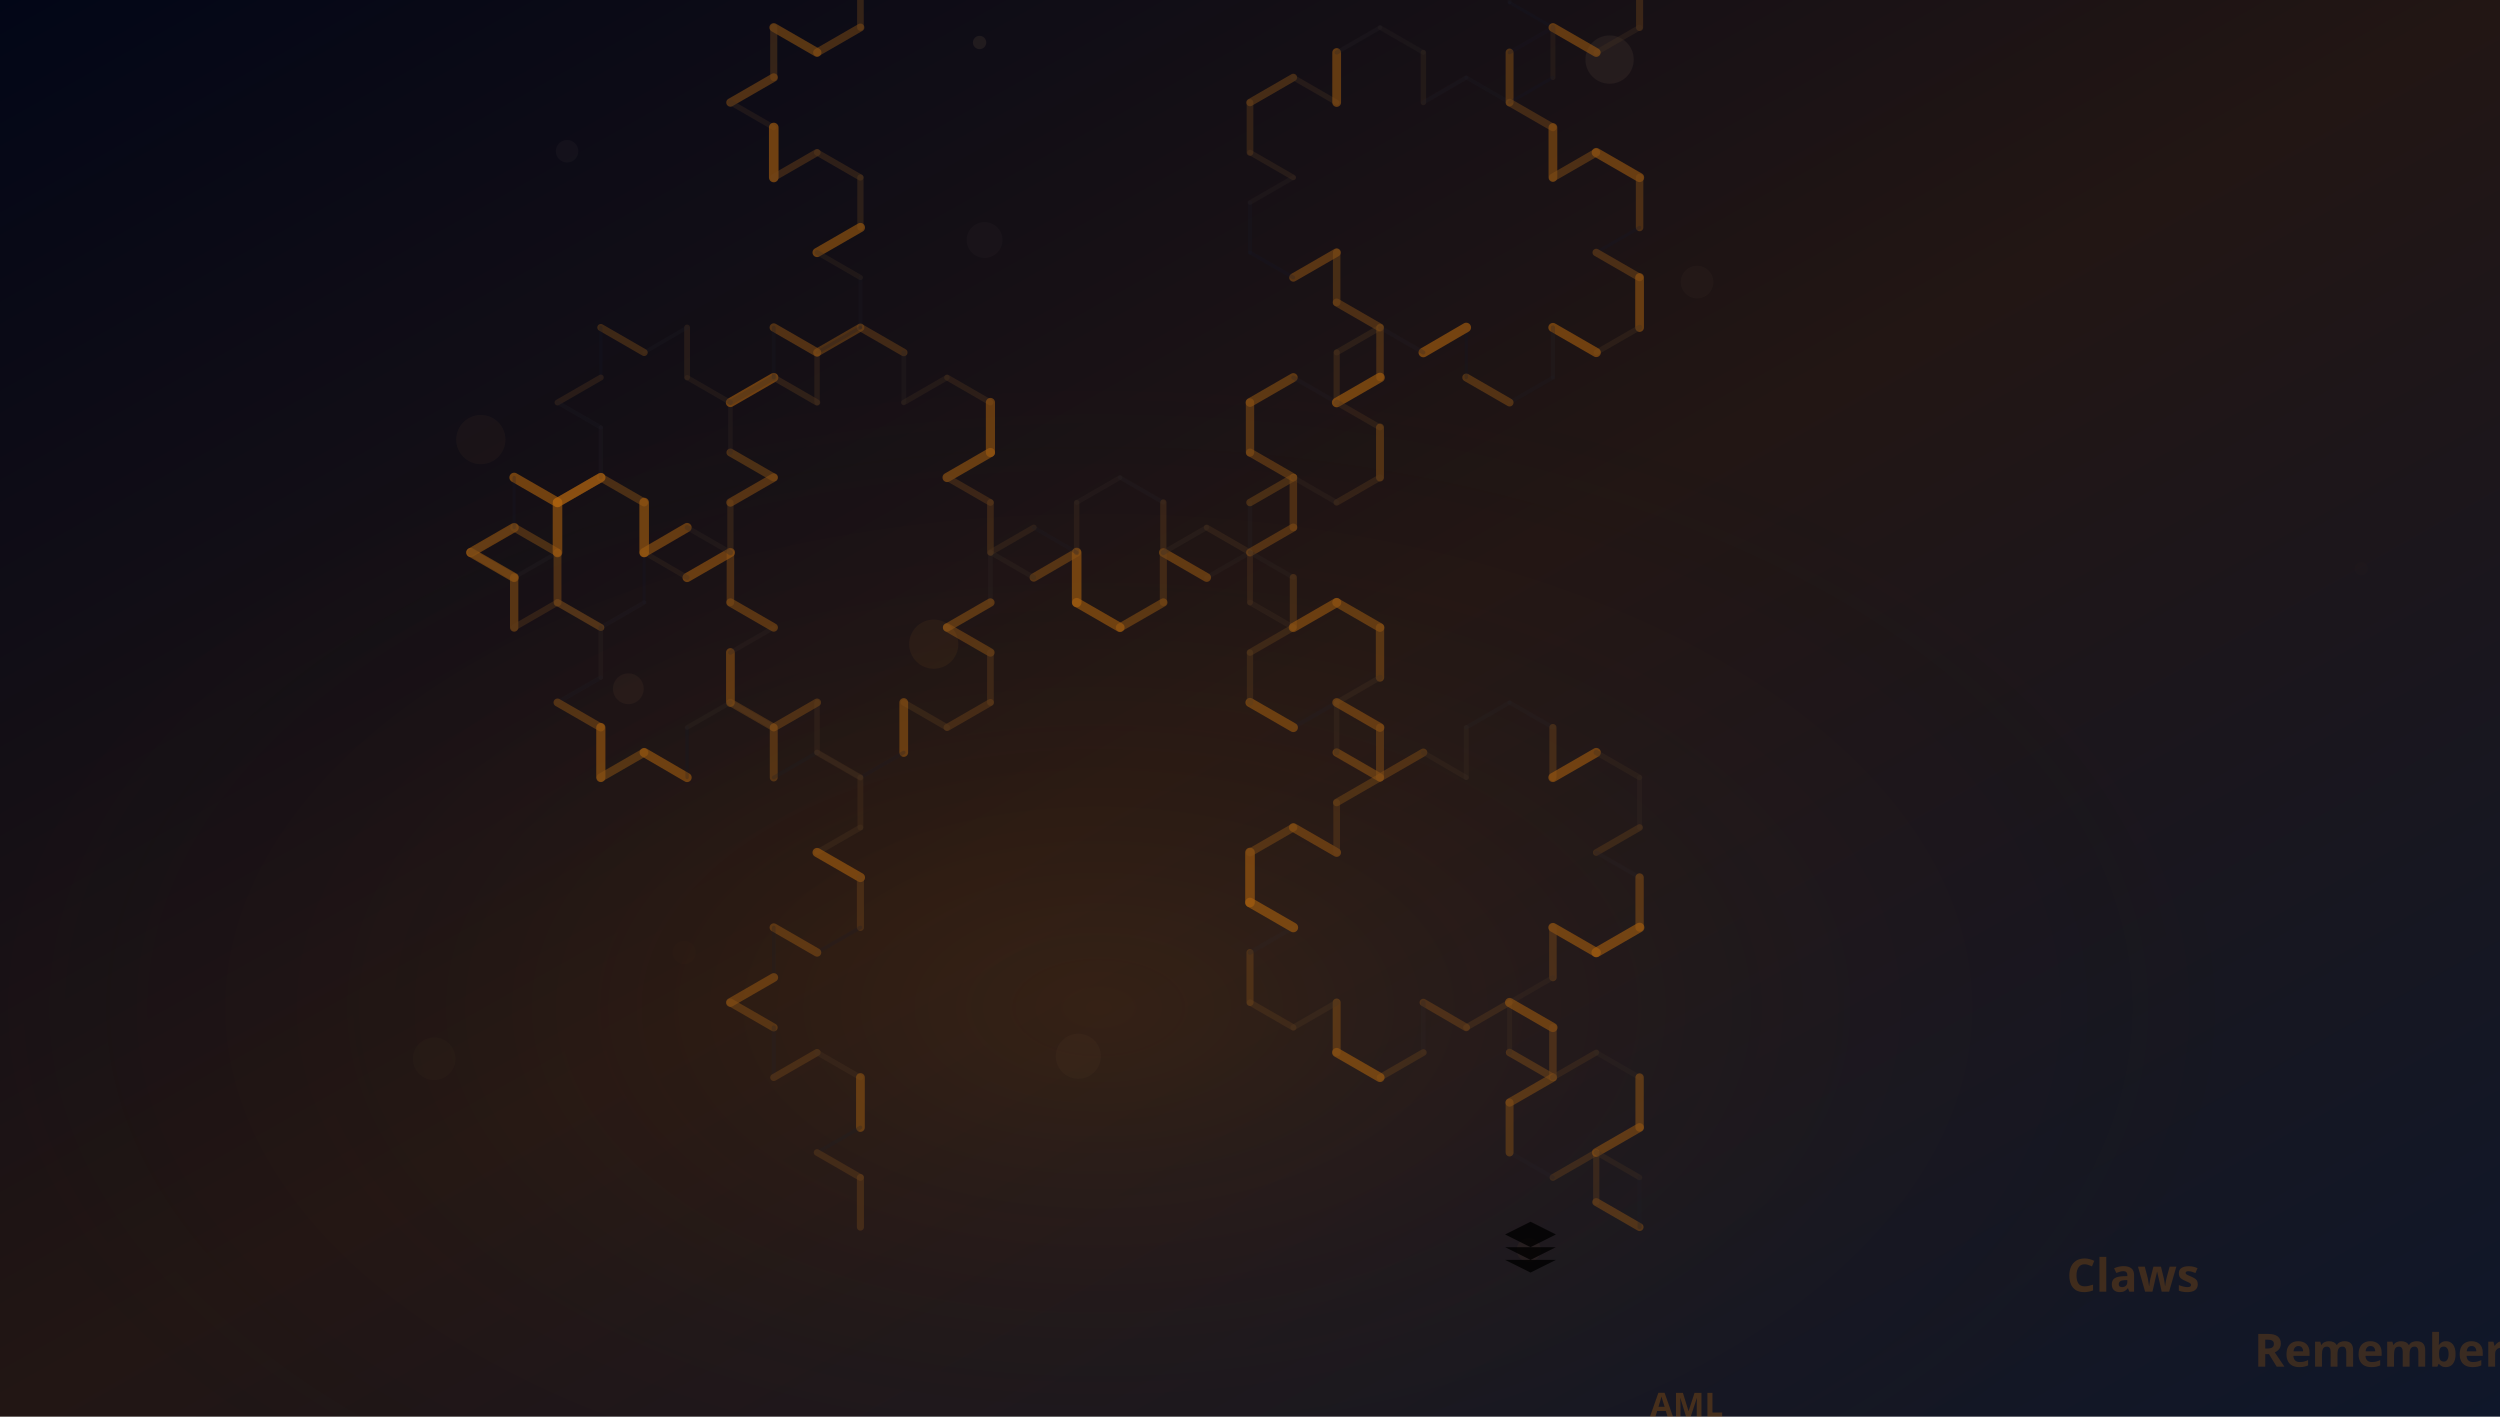
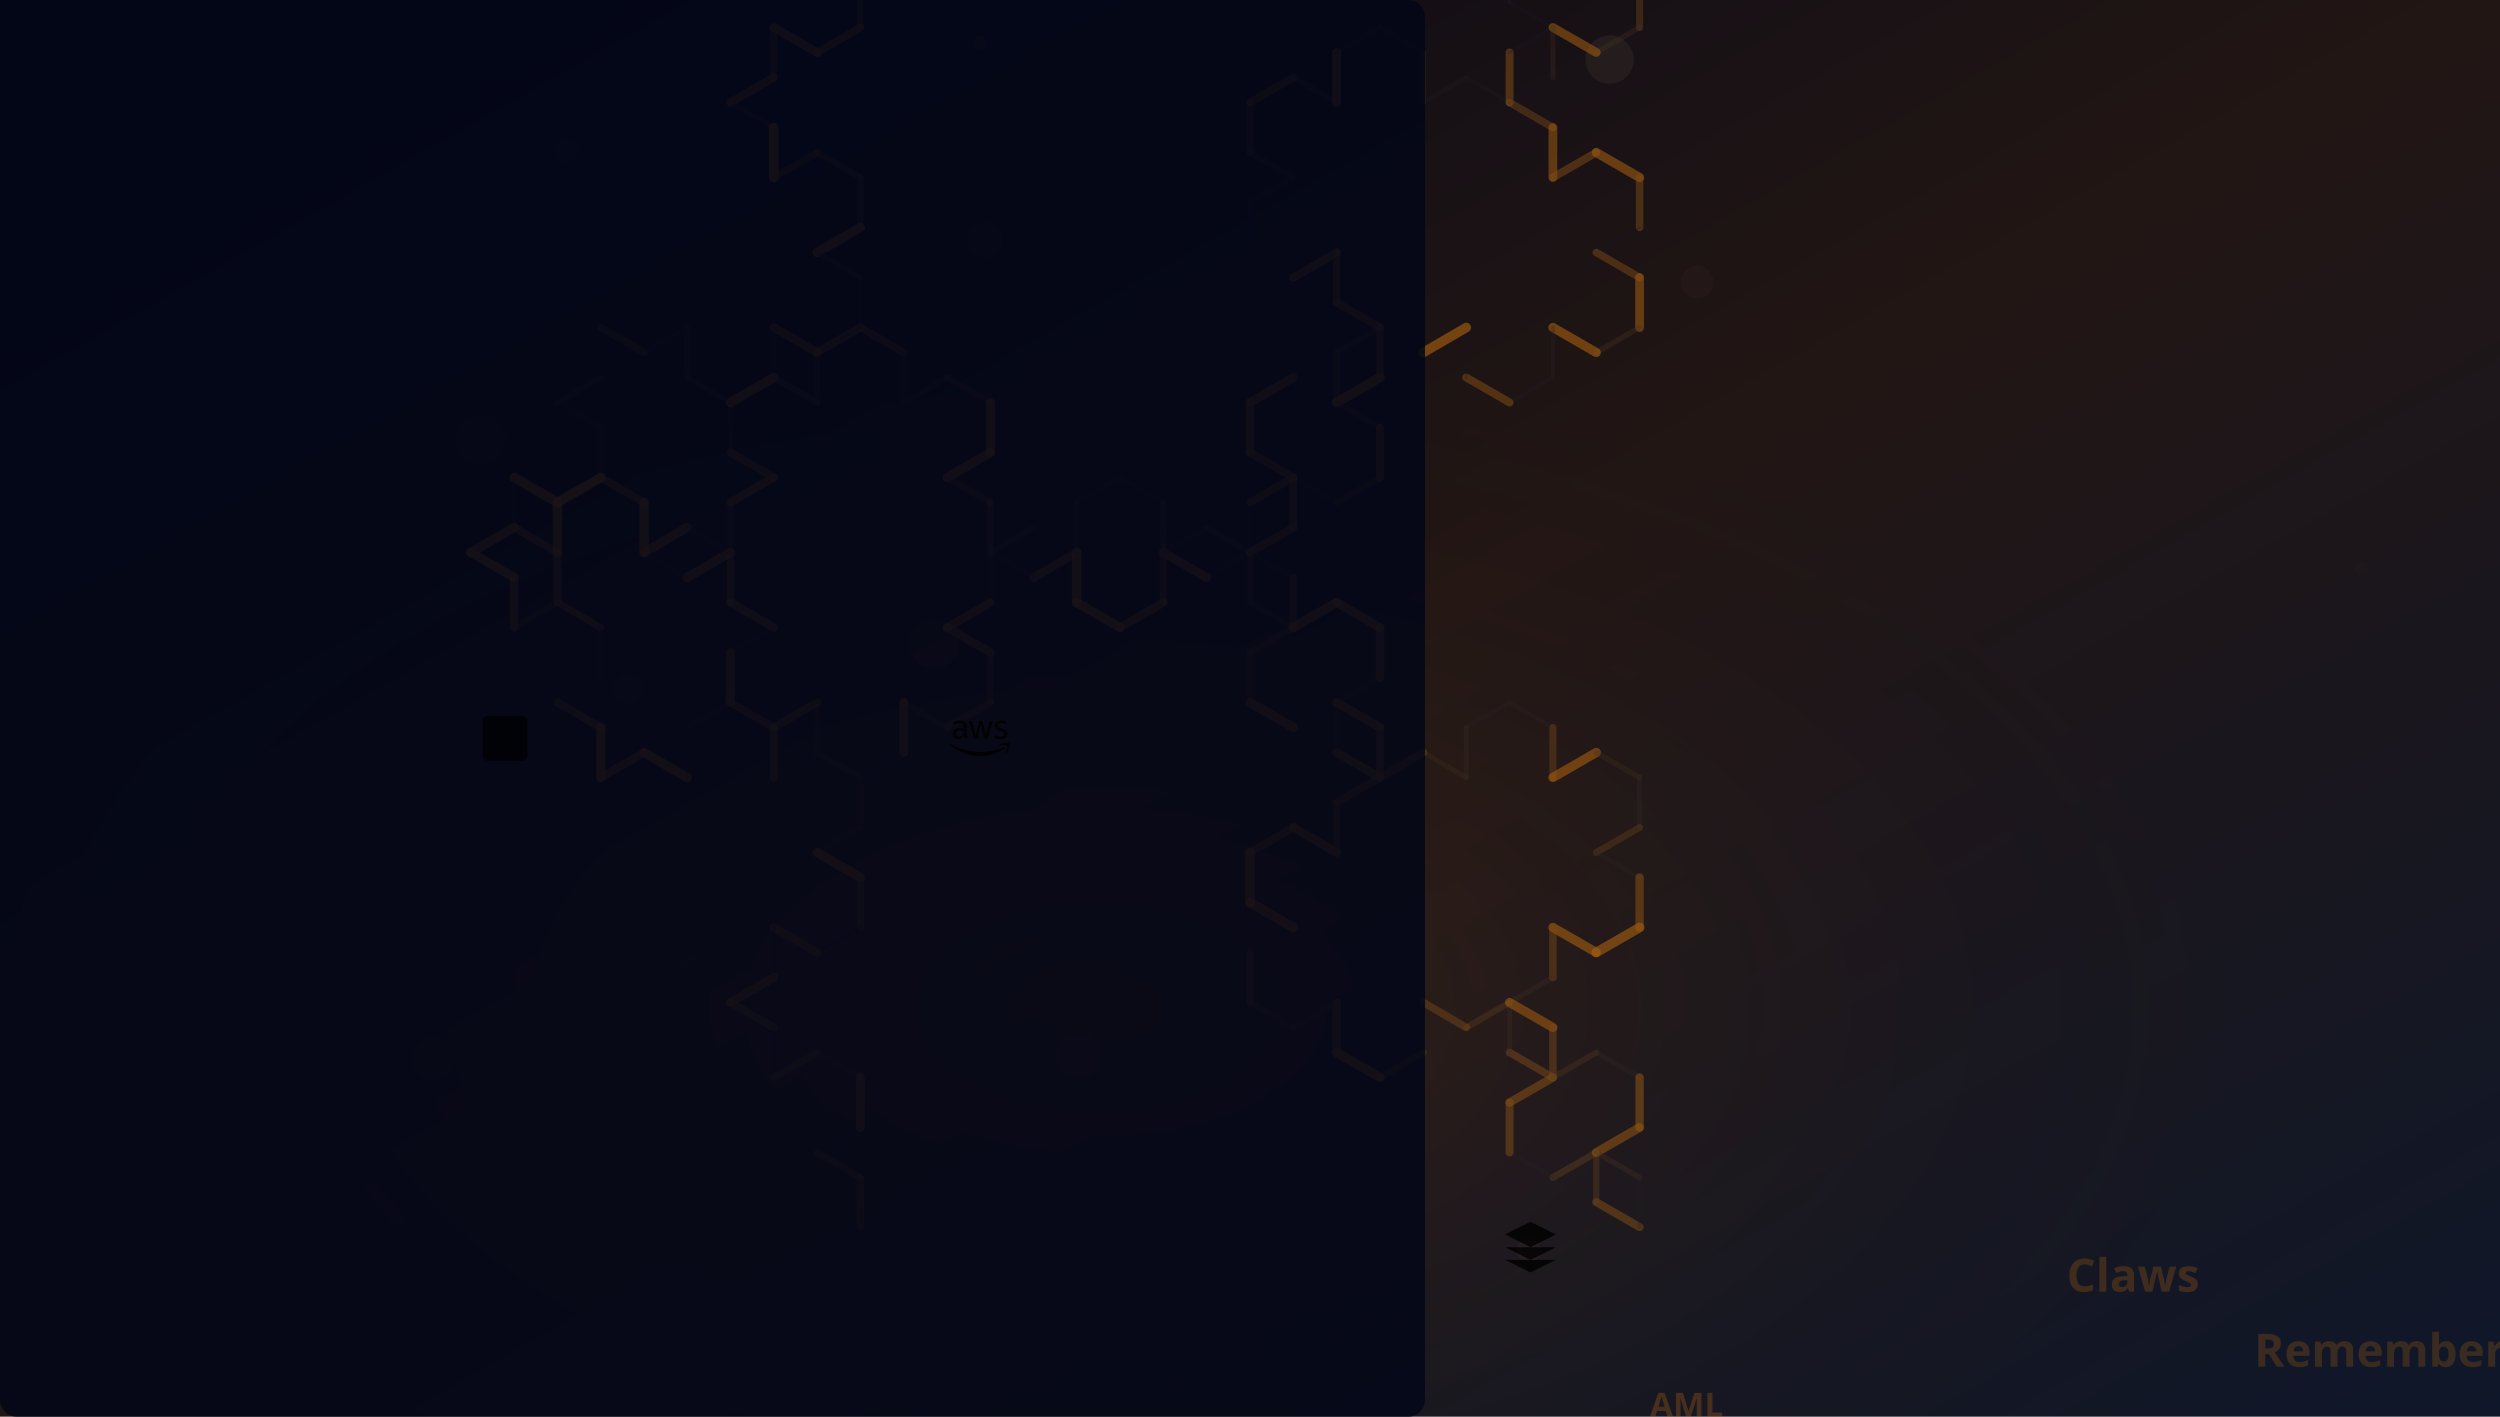
<svg xmlns="http://www.w3.org/2000/svg" width="600" height="340" viewBox="0 0 600 340">
  <defs>
    <linearGradient id="bg-58279795" x1="0" y1="0" x2="1" y2="1">
      <stop offset="0" stop-color="#020617" />
      <stop offset="0.5" stop-color="#221614" />
      <stop offset="1" stop-color="#0f172a" />
    </linearGradient>
    <radialGradient id="glow-58279795" cx="44%" cy="71%">
      <stop offset="0" stop-color="#d97706" stop-opacity="0.12" />
      <stop offset="1" stop-color="#020617" stop-opacity="0" />
    </radialGradient>
  </defs>
  <rect width="600" height="340" fill="url(#bg-58279795)" />
  <rect width="600" height="340" fill="url(#glow-58279795)" />
  <circle cx="115.4" cy="105.5" r="5.9" fill="#e3a256" opacity="0.04" />
  <circle cx="164.2" cy="228.6" r="2.8" fill="#db7f16" opacity="0.01" />
  <circle cx="236.3" cy="57.6" r="4.3" fill="#f2e4d3" opacity="0.02" />
  <circle cx="386.3" cy="14.3" r="5.8" fill="#ecc79d" opacity="0.06" />
  <circle cx="136.1" cy="36.3" r="2.7" fill="#f2e4d3" opacity="0.03" />
  <circle cx="235.1" cy="10.2" r="1.6" fill="#e8ba84" opacity="0.08" />
  <circle cx="366.9" cy="300.0" r="2.9" fill="#de8f34" opacity="0.04" />
  <circle cx="407.3" cy="67.7" r="3.9" fill="#e9bb86" opacity="0.03" />
  <line x1="393.5" y1="294.5" x2="383.1" y2="288.5" stroke="#885014" stroke-width="1.9" opacity="0.50" stroke-linecap="round" />
  <line x1="383.1" y1="288.5" x2="383.1" y2="276.6" stroke="#5f3d1b" stroke-width="1.5" opacity="0.40" stroke-linecap="round" />
  <line x1="383.1" y1="276.6" x2="372.7" y2="282.6" stroke="#68411a" stroke-width="1.6" opacity="0.42" stroke-linecap="round" />
  <line x1="372.7" y1="282.6" x2="362.3" y2="276.6" stroke="#242126" stroke-width="1.0" opacity="0.25" stroke-linecap="round" />
  <line x1="362.3" y1="276.6" x2="362.3" y2="264.6" stroke="#854f14" stroke-width="1.9" opacity="0.49" stroke-linecap="round" />
  <line x1="362.3" y1="264.6" x2="372.7" y2="258.6" stroke="#8c5213" stroke-width="2.0" opacity="0.51" stroke-linecap="round" />
  <line x1="372.7" y1="258.6" x2="362.3" y2="252.6" stroke="#7e4b16" stroke-width="1.8" opacity="0.48" stroke-linecap="round" />
  <line x1="362.3" y1="252.6" x2="362.3" y2="240.6" stroke="#3f2e21" stroke-width="1.2" opacity="0.32" stroke-linecap="round" />
  <line x1="362.3" y1="240.6" x2="351.9" y2="246.6" stroke="#5d3c1b" stroke-width="1.5" opacity="0.40" stroke-linecap="round" />
  <line x1="351.9" y1="246.6" x2="341.6" y2="240.6" stroke="#794917" stroke-width="1.8" opacity="0.46" stroke-linecap="round" />
  <line x1="341.6" y1="240.6" x2="341.6" y2="252.6" stroke="#2d2524" stroke-width="1.1" opacity="0.28" stroke-linecap="round" />
  <line x1="341.6" y1="252.6" x2="331.2" y2="258.6" stroke="#65401a" stroke-width="1.6" opacity="0.41" stroke-linecap="round" />
  <line x1="331.2" y1="258.6" x2="320.8" y2="252.6" stroke="#a8600e" stroke-width="2.2" opacity="0.58" stroke-linecap="round" />
  <line x1="320.8" y1="252.6" x2="320.8" y2="240.6" stroke="#875014" stroke-width="1.9" opacity="0.50" stroke-linecap="round" />
  <line x1="320.8" y1="240.6" x2="310.4" y2="246.6" stroke="#4b331f" stroke-width="1.4" opacity="0.35" stroke-linecap="round" />
  <line x1="310.4" y1="246.6" x2="300.0" y2="240.6" stroke="#5a3a1c" stroke-width="1.5" opacity="0.39" stroke-linecap="round" />
  <line x1="300.0" y1="240.6" x2="300.0" y2="228.6" stroke="#734618" stroke-width="1.7" opacity="0.45" stroke-linecap="round" />
  <line x1="300.0" y1="228.6" x2="310.4" y2="222.6" stroke="#2c2424" stroke-width="1.1" opacity="0.27" stroke-linecap="round" />
  <line x1="310.4" y1="222.6" x2="300.0" y2="216.6" stroke="#ac620d" stroke-width="2.3" opacity="0.59" stroke-linecap="round" />
  <line x1="300.0" y1="216.6" x2="300.0" y2="204.6" stroke="#ac610d" stroke-width="2.3" opacity="0.59" stroke-linecap="round" />
  <line x1="300.0" y1="204.6" x2="310.4" y2="198.6" stroke="#824d15" stroke-width="1.9" opacity="0.49" stroke-linecap="round" />
  <line x1="310.4" y1="198.6" x2="320.8" y2="204.6" stroke="#975711" stroke-width="2.1" opacity="0.54" stroke-linecap="round" />
  <line x1="320.8" y1="204.6" x2="320.8" y2="192.6" stroke="#68411a" stroke-width="1.6" opacity="0.42" stroke-linecap="round" />
  <line x1="320.8" y1="192.6" x2="331.2" y2="186.6" stroke="#7a4a16" stroke-width="1.8" opacity="0.47" stroke-linecap="round" />
  <line x1="331.2" y1="186.6" x2="320.8" y2="180.6" stroke="#945612" stroke-width="2.0" opacity="0.53" stroke-linecap="round" />
  <line x1="320.8" y1="180.6" x2="320.8" y2="168.6" stroke="#433020" stroke-width="1.3" opacity="0.33" stroke-linecap="round" />
  <line x1="320.8" y1="168.6" x2="310.4" y2="174.6" stroke="#222026" stroke-width="1.0" opacity="0.25" stroke-linecap="round" />
  <line x1="310.4" y1="174.6" x2="300.0" y2="168.6" stroke="#a15c0f" stroke-width="2.2" opacity="0.56" stroke-linecap="round" />
  <line x1="300.0" y1="168.6" x2="300.0" y2="156.6" stroke="#593a1c" stroke-width="1.5" opacity="0.39" stroke-linecap="round" />
  <line x1="300.0" y1="156.6" x2="310.4" y2="150.6" stroke="#633f1a" stroke-width="1.6" opacity="0.41" stroke-linecap="round" />
  <line x1="310.4" y1="150.6" x2="300.0" y2="144.6" stroke="#412f20" stroke-width="1.3" opacity="0.33" stroke-linecap="round" />
  <line x1="300.0" y1="144.6" x2="300.0" y2="132.6" stroke="#53371d" stroke-width="1.4" opacity="0.37" stroke-linecap="round" />
  <line x1="300.0" y1="132.6" x2="289.6" y2="138.6" stroke="#302723" stroke-width="1.1" opacity="0.28" stroke-linecap="round" />
  <line x1="289.6" y1="138.6" x2="279.2" y2="132.6" stroke="#995811" stroke-width="2.1" opacity="0.54" stroke-linecap="round" />
  <line x1="279.2" y1="132.6" x2="279.2" y2="144.6" stroke="#6c4319" stroke-width="1.7" opacity="0.43" stroke-linecap="round" />
  <line x1="279.2" y1="144.6" x2="268.8" y2="150.6" stroke="#905412" stroke-width="2.0" opacity="0.52" stroke-linecap="round" />
  <line x1="268.8" y1="150.6" x2="258.4" y2="144.6" stroke="#a9600e" stroke-width="2.2" opacity="0.58" stroke-linecap="round" />
  <line x1="258.4" y1="144.6" x2="258.4" y2="132.6" stroke="#ac620d" stroke-width="2.3" opacity="0.59" stroke-linecap="round" />
  <line x1="258.4" y1="132.6" x2="248.1" y2="138.6" stroke="#8b5213" stroke-width="2.0" opacity="0.51" stroke-linecap="round" />
  <line x1="248.1" y1="138.6" x2="237.7" y2="132.6" stroke="#372a22" stroke-width="1.2" opacity="0.30" stroke-linecap="round" />
  <line x1="237.7" y1="132.6" x2="237.7" y2="144.6" stroke="#302624" stroke-width="1.1" opacity="0.28" stroke-linecap="round" />
  <line x1="237.7" y1="144.6" x2="227.3" y2="150.6" stroke="#935612" stroke-width="2.0" opacity="0.53" stroke-linecap="round" />
  <line x1="227.3" y1="150.6" x2="237.7" y2="156.6" stroke="#8c5213" stroke-width="2.0" opacity="0.51" stroke-linecap="round" />
  <line x1="237.7" y1="156.6" x2="237.7" y2="168.6" stroke="#623e1b" stroke-width="1.6" opacity="0.41" stroke-linecap="round" />
  <line x1="237.7" y1="168.6" x2="227.3" y2="174.6" stroke="#6f4418" stroke-width="1.7" opacity="0.44" stroke-linecap="round" />
  <line x1="227.3" y1="174.6" x2="216.9" y2="168.6" stroke="#56391d" stroke-width="1.5" opacity="0.38" stroke-linecap="round" />
  <line x1="216.9" y1="168.6" x2="216.9" y2="180.6" stroke="#9e5b10" stroke-width="2.1" opacity="0.55" stroke-linecap="round" />
  <line x1="216.9" y1="180.6" x2="206.5" y2="186.6" stroke="#1b1c27" stroke-width="0.9" opacity="0.23" stroke-linecap="round" />
  <line x1="206.5" y1="186.6" x2="196.1" y2="180.6" stroke="#312723" stroke-width="1.1" opacity="0.29" stroke-linecap="round" />
  <line x1="196.1" y1="180.6" x2="196.1" y2="168.6" stroke="#432f20" stroke-width="1.3" opacity="0.33" stroke-linecap="round" />
  <line x1="196.1" y1="168.6" x2="185.7" y2="174.6" stroke="#814d15" stroke-width="1.9" opacity="0.48" stroke-linecap="round" />
  <line x1="185.7" y1="174.6" x2="175.3" y2="168.6" stroke="#3f2e21" stroke-width="1.3" opacity="0.32" stroke-linecap="round" />
  <line x1="175.3" y1="168.6" x2="175.3" y2="156.6" stroke="#995811" stroke-width="2.1" opacity="0.54" stroke-linecap="round" />
  <line x1="175.3" y1="156.6" x2="185.7" y2="150.6" stroke="#312723" stroke-width="1.1" opacity="0.28" stroke-linecap="round" />
  <line x1="185.7" y1="150.6" x2="175.3" y2="144.6" stroke="#915512" stroke-width="2.0" opacity="0.52" stroke-linecap="round" />
  <line x1="175.3" y1="144.6" x2="175.3" y2="132.6" stroke="#7f4c15" stroke-width="1.8" opacity="0.48" stroke-linecap="round" />
  <line x1="175.3" y1="132.6" x2="164.9" y2="138.6" stroke="#a55e0f" stroke-width="2.2" opacity="0.57" stroke-linecap="round" />
  <line x1="164.9" y1="138.6" x2="154.6" y2="132.6" stroke="#3f2d21" stroke-width="1.2" opacity="0.32" stroke-linecap="round" />
  <line x1="154.6" y1="132.6" x2="154.6" y2="144.6" stroke="#111829" stroke-width="0.8" opacity="0.21" stroke-linecap="round" />
  <line x1="154.6" y1="144.6" x2="144.2" y2="150.6" stroke="#242126" stroke-width="1.0" opacity="0.25" stroke-linecap="round" />
  <line x1="144.2" y1="150.6" x2="133.8" y2="144.6" stroke="#67411a" stroke-width="1.6" opacity="0.42" stroke-linecap="round" />
  <line x1="133.8" y1="144.6" x2="133.8" y2="132.6" stroke="#824d15" stroke-width="1.9" opacity="0.49" stroke-linecap="round" />
  <line x1="133.8" y1="132.6" x2="123.4" y2="138.6" stroke="#292325" stroke-width="1.0" opacity="0.26" stroke-linecap="round" />
  <line x1="123.4" y1="138.6" x2="113.0" y2="132.6" stroke="#a05c10" stroke-width="2.2" opacity="0.56" stroke-linecap="round" />
  <line x1="113.0" y1="132.6" x2="123.4" y2="126.6" stroke="#a25c0f" stroke-width="2.2" opacity="0.56" stroke-linecap="round" />
  <line x1="123.4" y1="126.6" x2="133.8" y2="132.6" stroke="#824e15" stroke-width="1.9" opacity="0.49" stroke-linecap="round" />
  <line x1="133.8" y1="132.6" x2="133.8" y2="120.6" stroke="#ac610d" stroke-width="2.3" opacity="0.59" stroke-linecap="round" />
  <line x1="133.8" y1="120.6" x2="144.2" y2="114.6" stroke="#a45d0f" stroke-width="2.2" opacity="0.57" stroke-linecap="round" />
  <line x1="144.2" y1="114.6" x2="154.6" y2="120.6" stroke="#824d15" stroke-width="1.9" opacity="0.49" stroke-linecap="round" />
  <line x1="154.6" y1="120.6" x2="154.6" y2="132.6" stroke="#ad620d" stroke-width="2.3" opacity="0.59" stroke-linecap="round" />
  <line x1="154.6" y1="132.6" x2="164.9" y2="126.6" stroke="#a05c10" stroke-width="2.2" opacity="0.56" stroke-linecap="round" />
  <line x1="164.9" y1="126.6" x2="175.3" y2="132.6" stroke="#342923" stroke-width="1.2" opacity="0.29" stroke-linecap="round" />
  <line x1="175.3" y1="132.6" x2="175.3" y2="120.6" stroke="#593a1c" stroke-width="1.5" opacity="0.38" stroke-linecap="round" />
  <line x1="175.3" y1="120.6" x2="185.7" y2="114.6" stroke="#8f5313" stroke-width="2.0" opacity="0.52" stroke-linecap="round" />
  <line x1="185.7" y1="114.6" x2="175.3" y2="108.6" stroke="#854f14" stroke-width="1.9" opacity="0.49" stroke-linecap="round" />
  <line x1="175.3" y1="108.6" x2="175.3" y2="96.6" stroke="#342823" stroke-width="1.1" opacity="0.29" stroke-linecap="round" />
  <line x1="175.3" y1="96.6" x2="185.7" y2="90.6" stroke="#aa600e" stroke-width="2.2" opacity="0.59" stroke-linecap="round" />
  <line x1="185.7" y1="90.6" x2="196.1" y2="96.6" stroke="#5b3b1c" stroke-width="1.5" opacity="0.39" stroke-linecap="round" />
  <line x1="196.1" y1="96.6" x2="196.1" y2="84.6" stroke="#49321f" stroke-width="1.3" opacity="0.34" stroke-linecap="round" />
  <line x1="196.1" y1="84.6" x2="206.5" y2="78.6" stroke="#895114" stroke-width="1.9" opacity="0.50" stroke-linecap="round" />
  <line x1="206.5" y1="78.6" x2="216.9" y2="84.6" stroke="#754717" stroke-width="1.8" opacity="0.45" stroke-linecap="round" />
  <line x1="216.9" y1="84.6" x2="216.9" y2="96.6" stroke="#2d2524" stroke-width="1.1" opacity="0.27" stroke-linecap="round" />
  <line x1="216.9" y1="96.6" x2="227.3" y2="90.6" stroke="#402e21" stroke-width="1.3" opacity="0.32" stroke-linecap="round" />
  <line x1="227.3" y1="90.6" x2="237.7" y2="96.6" stroke="#50361e" stroke-width="1.4" opacity="0.36" stroke-linecap="round" />
  <line x1="237.7" y1="96.6" x2="237.7" y2="108.6" stroke="#a25c0f" stroke-width="2.2" opacity="0.56" stroke-linecap="round" />
  <line x1="237.7" y1="108.6" x2="227.3" y2="114.6" stroke="#a45d0f" stroke-width="2.2" opacity="0.57" stroke-linecap="round" />
  <line x1="227.3" y1="114.6" x2="237.7" y2="120.6" stroke="#68411a" stroke-width="1.6" opacity="0.42" stroke-linecap="round" />
  <line x1="237.7" y1="120.6" x2="237.7" y2="132.6" stroke="#66401a" stroke-width="1.6" opacity="0.42" stroke-linecap="round" />
  <line x1="237.7" y1="132.6" x2="248.1" y2="126.6" stroke="#4c341e" stroke-width="1.4" opacity="0.35" stroke-linecap="round" />
  <line x1="248.1" y1="126.6" x2="258.4" y2="132.6" stroke="#1e1e27" stroke-width="0.9" opacity="0.24" stroke-linecap="round" />
  <line x1="258.4" y1="132.6" x2="258.4" y2="120.6" stroke="#453020" stroke-width="1.3" opacity="0.33" stroke-linecap="round" />
  <line x1="258.4" y1="120.6" x2="268.8" y2="114.6" stroke="#312723" stroke-width="1.1" opacity="0.29" stroke-linecap="round" />
  <line x1="268.8" y1="114.6" x2="279.2" y2="120.6" stroke="#262225" stroke-width="1.0" opacity="0.26" stroke-linecap="round" />
  <line x1="279.2" y1="120.6" x2="279.2" y2="132.6" stroke="#5e3c1b" stroke-width="1.5" opacity="0.40" stroke-linecap="round" />
  <line x1="279.2" y1="132.6" x2="289.6" y2="126.6" stroke="#3b2c22" stroke-width="1.2" opacity="0.31" stroke-linecap="round" />
  <line x1="289.6" y1="126.6" x2="300.0" y2="132.6" stroke="#4e351e" stroke-width="1.4" opacity="0.36" stroke-linecap="round" />
  <line x1="300.0" y1="132.6" x2="300.0" y2="120.6" stroke="#252125" stroke-width="1.0" opacity="0.26" stroke-linecap="round" />
  <line x1="300.0" y1="120.6" x2="310.4" y2="114.6" stroke="#7a4a16" stroke-width="1.8" opacity="0.47" stroke-linecap="round" />
  <line x1="310.4" y1="114.6" x2="300.0" y2="108.6" stroke="#885014" stroke-width="1.9" opacity="0.50" stroke-linecap="round" />
  <line x1="300.0" y1="108.6" x2="300.0" y2="96.6" stroke="#8e5313" stroke-width="2.0" opacity="0.51" stroke-linecap="round" />
  <line x1="300.0" y1="96.6" x2="310.4" y2="90.6" stroke="#965711" stroke-width="2.1" opacity="0.54" stroke-linecap="round" />
  <line x1="310.4" y1="90.6" x2="320.8" y2="96.6" stroke="#232026" stroke-width="1.0" opacity="0.25" stroke-linecap="round" />
  <line x1="320.8" y1="96.6" x2="320.8" y2="84.6" stroke="#5c3b1c" stroke-width="1.5" opacity="0.39" stroke-linecap="round" />
  <line x1="320.8" y1="84.6" x2="331.2" y2="78.6" stroke="#4e351e" stroke-width="1.4" opacity="0.36" stroke-linecap="round" />
  <line x1="331.2" y1="78.6" x2="320.8" y2="72.6" stroke="#814d15" stroke-width="1.9" opacity="0.48" stroke-linecap="round" />
  <line x1="320.8" y1="72.6" x2="320.8" y2="60.6" stroke="#7c4a16" stroke-width="1.8" opacity="0.47" stroke-linecap="round" />
  <line x1="320.8" y1="60.6" x2="310.4" y2="66.6" stroke="#925512" stroke-width="2.0" opacity="0.53" stroke-linecap="round" />
  <line x1="310.4" y1="66.6" x2="300.0" y2="60.6" stroke="#141929" stroke-width="0.9" opacity="0.21" stroke-linecap="round" />
  <line x1="300.0" y1="60.6" x2="300.0" y2="48.6" stroke="#171a28" stroke-width="0.9" opacity="0.22" stroke-linecap="round" />
  <line x1="300.0" y1="48.6" x2="310.4" y2="42.6" stroke="#2c2524" stroke-width="1.1" opacity="0.27" stroke-linecap="round" />
  <line x1="310.4" y1="42.6" x2="300.0" y2="36.6" stroke="#48321f" stroke-width="1.3" opacity="0.34" stroke-linecap="round" />
  <line x1="300.0" y1="36.6" x2="300.0" y2="24.6" stroke="#623e1b" stroke-width="1.6" opacity="0.41" stroke-linecap="round" />
  <line x1="300.0" y1="24.6" x2="310.4" y2="18.6" stroke="#7e4c16" stroke-width="1.8" opacity="0.48" stroke-linecap="round" />
  <line x1="310.4" y1="18.6" x2="320.8" y2="24.6" stroke="#463120" stroke-width="1.3" opacity="0.34" stroke-linecap="round" />
  <line x1="320.8" y1="24.6" x2="320.8" y2="12.6" stroke="#9f5b10" stroke-width="2.1" opacity="0.56" stroke-linecap="round" />
  <line x1="320.8" y1="12.6" x2="331.2" y2="6.6" stroke="#262225" stroke-width="1.0" opacity="0.26" stroke-linecap="round" />
  <line x1="331.2" y1="6.6" x2="341.6" y2="12.6" stroke="#2b2424" stroke-width="1.1" opacity="0.27" stroke-linecap="round" />
  <line x1="341.6" y1="12.6" x2="341.6" y2="24.6" stroke="#402e21" stroke-width="1.3" opacity="0.32" stroke-linecap="round" />
  <line x1="341.6" y1="24.6" x2="351.9" y2="18.6" stroke="#211f26" stroke-width="1.0" opacity="0.25" stroke-linecap="round" />
  <line x1="351.9" y1="18.6" x2="362.3" y2="24.6" stroke="#1e1e27" stroke-width="0.9" opacity="0.24" stroke-linecap="round" />
  <line x1="362.3" y1="24.6" x2="362.3" y2="12.6" stroke="#895114" stroke-width="1.9" opacity="0.50" stroke-linecap="round" />
  <line x1="362.3" y1="12.6" x2="372.7" y2="6.6" stroke="#151928" stroke-width="0.9" opacity="0.22" stroke-linecap="round" />
  <line x1="372.7" y1="6.6" x2="362.3" y2="0.6" stroke="#131829" stroke-width="0.8" opacity="0.21" stroke-linecap="round" />
  <line x1="362.3" y1="0.6" x2="362.3" y2="-11.4" stroke="#1e1e27" stroke-width="0.9" opacity="0.24" stroke-linecap="round" />
  <line x1="362.3" y1="-11.4" x2="372.7" y2="-17.4" stroke="#3a2b22" stroke-width="1.2" opacity="0.31" stroke-linecap="round" />
  <line x1="372.7" y1="-17.4" x2="383.1" y2="-11.4" stroke="#453020" stroke-width="1.3" opacity="0.34" stroke-linecap="round" />
  <line x1="383.1" y1="-11.4" x2="383.1" y2="-23.3" stroke="#844e15" stroke-width="1.9" opacity="0.49" stroke-linecap="round" />
  <line x1="383.1" y1="-23.3" x2="393.5" y2="-29.3" stroke="#1d1d27" stroke-width="0.9" opacity="0.24" stroke-linecap="round" />
  <line x1="393.5" y1="-29.3" x2="393.5" y2="-17.4" stroke="#352923" stroke-width="1.2" opacity="0.30" stroke-linecap="round" />
  <line x1="393.5" y1="-17.4" x2="383.1" y2="-11.4" stroke="#7f4c15" stroke-width="1.8" opacity="0.48" stroke-linecap="round" />
  <line x1="383.1" y1="-11.4" x2="393.5" y2="-5.4" stroke="#7f4c15" stroke-width="1.8" opacity="0.48" stroke-linecap="round" />
  <line x1="393.5" y1="-5.4" x2="393.5" y2="6.6" stroke="#6b4219" stroke-width="1.7" opacity="0.43" stroke-linecap="round" />
  <line x1="393.5" y1="6.6" x2="383.1" y2="12.6" stroke="#443020" stroke-width="1.3" opacity="0.33" stroke-linecap="round" />
  <line x1="383.1" y1="12.6" x2="372.7" y2="6.6" stroke="#9f5b10" stroke-width="2.1" opacity="0.56" stroke-linecap="round" />
  <line x1="372.7" y1="6.6" x2="372.7" y2="18.6" stroke="#3e2d21" stroke-width="1.2" opacity="0.32" stroke-linecap="round" />
  <line x1="372.7" y1="18.6" x2="362.3" y2="24.6" stroke="#111829" stroke-width="0.8" opacity="0.21" stroke-linecap="round" />
  <line x1="362.3" y1="24.6" x2="372.7" y2="30.6" stroke="#764717" stroke-width="1.8" opacity="0.46" stroke-linecap="round" />
  <line x1="372.7" y1="30.6" x2="372.7" y2="42.6" stroke="#9a5911" stroke-width="2.1" opacity="0.55" stroke-linecap="round" />
  <line x1="372.7" y1="42.6" x2="383.1" y2="36.6" stroke="#834e15" stroke-width="1.9" opacity="0.49" stroke-linecap="round" />
  <line x1="383.1" y1="36.6" x2="393.5" y2="42.6" stroke="#a45d0f" stroke-width="2.2" opacity="0.57" stroke-linecap="round" />
  <line x1="393.5" y1="42.6" x2="393.5" y2="54.6" stroke="#7f4c15" stroke-width="1.8" opacity="0.48" stroke-linecap="round" />
  <line x1="393.5" y1="54.6" x2="383.1" y2="60.6" stroke="#121829" stroke-width="0.8" opacity="0.21" stroke-linecap="round" />
  <line x1="383.1" y1="60.6" x2="393.5" y2="66.6" stroke="#7e4b16" stroke-width="1.8" opacity="0.48" stroke-linecap="round" />
  <line x1="393.5" y1="66.6" x2="393.5" y2="78.6" stroke="#9f5b10" stroke-width="2.1" opacity="0.56" stroke-linecap="round" />
  <line x1="393.5" y1="78.6" x2="383.1" y2="84.6" stroke="#47321f" stroke-width="1.3" opacity="0.34" stroke-linecap="round" />
  <line x1="383.1" y1="84.6" x2="372.7" y2="78.6" stroke="#aa600e" stroke-width="2.2" opacity="0.58" stroke-linecap="round" />
  <line x1="372.7" y1="78.6" x2="372.7" y2="90.6" stroke="#252125" stroke-width="1.0" opacity="0.26" stroke-linecap="round" />
  <line x1="372.7" y1="90.6" x2="362.3" y2="96.6" stroke="#1d1d27" stroke-width="0.9" opacity="0.24" stroke-linecap="round" />
  <line x1="362.3" y1="96.6" x2="351.9" y2="90.6" stroke="#885014" stroke-width="1.9" opacity="0.50" stroke-linecap="round" />
  <line x1="351.9" y1="90.6" x2="351.9" y2="78.6" stroke="#101729" stroke-width="0.8" opacity="0.20" stroke-linecap="round" />
  <line x1="351.9" y1="78.6" x2="341.6" y2="84.6" stroke="#b0630d" stroke-width="2.3" opacity="0.60" stroke-linecap="round" />
  <line x1="341.6" y1="84.6" x2="331.2" y2="78.6" stroke="#232026" stroke-width="1.0" opacity="0.25" stroke-linecap="round" />
  <line x1="331.2" y1="78.6" x2="331.2" y2="90.6" stroke="#7b4a16" stroke-width="1.8" opacity="0.47" stroke-linecap="round" />
  <line x1="331.2" y1="90.6" x2="320.8" y2="96.6" stroke="#ae630d" stroke-width="2.3" opacity="0.60" stroke-linecap="round" />
  <line x1="320.8" y1="96.6" x2="331.2" y2="102.6" stroke="#4d341e" stroke-width="1.4" opacity="0.35" stroke-linecap="round" />
  <line x1="331.2" y1="102.6" x2="331.2" y2="114.6" stroke="#864f14" stroke-width="1.9" opacity="0.50" stroke-linecap="round" />
  <line x1="331.2" y1="114.6" x2="320.8" y2="120.6" stroke="#583a1c" stroke-width="1.5" opacity="0.38" stroke-linecap="round" />
  <line x1="320.8" y1="120.6" x2="310.4" y2="114.6" stroke="#382a22" stroke-width="1.2" opacity="0.30" stroke-linecap="round" />
  <line x1="310.4" y1="114.6" x2="310.4" y2="126.6" stroke="#7f4c15" stroke-width="1.8" opacity="0.48" stroke-linecap="round" />
  <line x1="310.4" y1="126.6" x2="300.0" y2="132.6" stroke="#885014" stroke-width="1.9" opacity="0.50" stroke-linecap="round" />
  <line x1="300.0" y1="132.6" x2="310.4" y2="138.6" stroke="#302624" stroke-width="1.1" opacity="0.28" stroke-linecap="round" />
  <line x1="310.4" y1="138.6" x2="310.4" y2="150.6" stroke="#6c4319" stroke-width="1.7" opacity="0.43" stroke-linecap="round" />
  <line x1="310.4" y1="150.6" x2="320.8" y2="144.6" stroke="#a25d0f" stroke-width="2.2" opacity="0.56" stroke-linecap="round" />
  <line x1="320.8" y1="144.6" x2="331.2" y2="150.6" stroke="#9a5911" stroke-width="2.1" opacity="0.54" stroke-linecap="round" />
  <line x1="331.2" y1="150.6" x2="331.2" y2="162.6" stroke="#8c5213" stroke-width="2.0" opacity="0.51" stroke-linecap="round" />
  <line x1="331.2" y1="162.6" x2="320.8" y2="168.6" stroke="#453020" stroke-width="1.3" opacity="0.33" stroke-linecap="round" />
  <line x1="320.8" y1="168.6" x2="331.2" y2="174.6" stroke="#995811" stroke-width="2.1" opacity="0.54" stroke-linecap="round" />
  <line x1="331.2" y1="174.6" x2="331.2" y2="186.6" stroke="#844e15" stroke-width="1.9" opacity="0.49" stroke-linecap="round" />
  <line x1="331.2" y1="186.6" x2="341.6" y2="180.6" stroke="#804c15" stroke-width="1.9" opacity="0.48" stroke-linecap="round" />
  <line x1="341.6" y1="180.6" x2="351.9" y2="186.6" stroke="#3e2d21" stroke-width="1.2" opacity="0.32" stroke-linecap="round" />
  <line x1="351.9" y1="186.6" x2="351.9" y2="174.6" stroke="#392b22" stroke-width="1.2" opacity="0.30" stroke-linecap="round" />
  <line x1="351.9" y1="174.6" x2="362.3" y2="168.6" stroke="#282325" stroke-width="1.0" opacity="0.26" stroke-linecap="round" />
  <line x1="362.3" y1="168.6" x2="372.7" y2="174.6" stroke="#282325" stroke-width="1.0" opacity="0.26" stroke-linecap="round" />
  <line x1="372.7" y1="174.6" x2="372.7" y2="186.6" stroke="#704518" stroke-width="1.7" opacity="0.44" stroke-linecap="round" />
  <line x1="372.7" y1="186.6" x2="383.1" y2="180.6" stroke="#a85f0e" stroke-width="2.2" opacity="0.58" stroke-linecap="round" />
  <line x1="383.1" y1="180.6" x2="393.5" y2="186.6" stroke="#3f2e21" stroke-width="1.3" opacity="0.32" stroke-linecap="round" />
  <line x1="393.5" y1="186.6" x2="393.5" y2="198.6" stroke="#352923" stroke-width="1.2" opacity="0.30" stroke-linecap="round" />
  <line x1="393.5" y1="198.6" x2="383.1" y2="204.6" stroke="#643f1a" stroke-width="1.6" opacity="0.41" stroke-linecap="round" />
  <line x1="383.1" y1="204.6" x2="393.5" y2="210.6" stroke="#292325" stroke-width="1.0" opacity="0.26" stroke-linecap="round" />
  <line x1="393.5" y1="210.6" x2="393.5" y2="222.6" stroke="#8d5213" stroke-width="2.0" opacity="0.51" stroke-linecap="round" />
  <line x1="393.5" y1="222.6" x2="383.1" y2="228.6" stroke="#ab610e" stroke-width="2.3" opacity="0.59" stroke-linecap="round" />
  <line x1="383.1" y1="228.6" x2="372.7" y2="222.6" stroke="#a9600e" stroke-width="2.2" opacity="0.58" stroke-linecap="round" />
  <line x1="372.7" y1="222.6" x2="372.7" y2="234.6" stroke="#784917" stroke-width="1.8" opacity="0.46" stroke-linecap="round" />
  <line x1="372.7" y1="234.6" x2="362.3" y2="240.6" stroke="#3e2d21" stroke-width="1.2" opacity="0.32" stroke-linecap="round" />
  <line x1="362.3" y1="240.6" x2="372.7" y2="246.6" stroke="#a25c0f" stroke-width="2.2" opacity="0.56" stroke-linecap="round" />
  <line x1="372.7" y1="246.6" x2="372.7" y2="258.6" stroke="#794917" stroke-width="1.8" opacity="0.46" stroke-linecap="round" />
  <line x1="372.7" y1="258.6" x2="383.1" y2="252.6" stroke="#52361e" stroke-width="1.4" opacity="0.37" stroke-linecap="round" />
  <line x1="383.1" y1="252.6" x2="393.5" y2="258.6" stroke="#352923" stroke-width="1.2" opacity="0.29" stroke-linecap="round" />
  <line x1="393.5" y1="258.6" x2="393.5" y2="270.6" stroke="#925512" stroke-width="2.0" opacity="0.53" stroke-linecap="round" />
  <line x1="393.5" y1="270.6" x2="383.1" y2="276.6" stroke="#975711" stroke-width="2.1" opacity="0.54" stroke-linecap="round" />
  <line x1="383.1" y1="276.6" x2="393.5" y2="282.6" stroke="#453020" stroke-width="1.3" opacity="0.33" stroke-linecap="round" />
  <line x1="393.5" y1="282.6" x2="393.5" y2="294.5" stroke="#1f1e27" stroke-width="1.0" opacity="0.24" stroke-linecap="round" />
  <line x1="206.5" y1="-29.3" x2="206.5" y2="-17.4" stroke="#a75f0e" stroke-width="2.2" opacity="0.58" stroke-linecap="round" />
  <line x1="206.5" y1="-17.4" x2="196.1" y2="-11.4" stroke="#8f5413" stroke-width="2.0" opacity="0.52" stroke-linecap="round" />
  <line x1="196.1" y1="-11.4" x2="206.5" y2="-5.4" stroke="#443020" stroke-width="1.3" opacity="0.33" stroke-linecap="round" />
  <line x1="206.5" y1="-5.4" x2="206.5" y2="6.6" stroke="#694219" stroke-width="1.6" opacity="0.42" stroke-linecap="round" />
  <line x1="206.5" y1="6.6" x2="196.1" y2="12.6" stroke="#824e15" stroke-width="1.9" opacity="0.49" stroke-linecap="round" />
  <line x1="196.1" y1="12.6" x2="185.7" y2="6.6" stroke="#975811" stroke-width="2.1" opacity="0.54" stroke-linecap="round" />
  <line x1="185.7" y1="6.6" x2="185.7" y2="18.6" stroke="#6b4319" stroke-width="1.7" opacity="0.43" stroke-linecap="round" />
  <line x1="185.7" y1="18.6" x2="175.3" y2="24.6" stroke="#8e5313" stroke-width="2.0" opacity="0.52" stroke-linecap="round" />
  <line x1="175.3" y1="24.6" x2="185.7" y2="30.6" stroke="#412e21" stroke-width="1.3" opacity="0.32" stroke-linecap="round" />
  <line x1="185.7" y1="30.6" x2="185.7" y2="42.6" stroke="#af630d" stroke-width="2.3" opacity="0.60" stroke-linecap="round" />
  <line x1="185.7" y1="42.6" x2="196.1" y2="36.6" stroke="#714518" stroke-width="1.7" opacity="0.44" stroke-linecap="round" />
  <line x1="196.1" y1="36.6" x2="206.5" y2="42.6" stroke="#5d3c1c" stroke-width="1.5" opacity="0.39" stroke-linecap="round" />
  <line x1="206.5" y1="42.6" x2="206.5" y2="54.6" stroke="#583a1c" stroke-width="1.5" opacity="0.38" stroke-linecap="round" />
  <line x1="206.5" y1="54.6" x2="196.1" y2="60.6" stroke="#a65f0e" stroke-width="2.2" opacity="0.58" stroke-linecap="round" />
  <line x1="196.1" y1="60.6" x2="206.5" y2="66.6" stroke="#3d2d21" stroke-width="1.2" opacity="0.32" stroke-linecap="round" />
  <line x1="206.5" y1="66.6" x2="206.5" y2="78.6" stroke="#1d1e27" stroke-width="0.9" opacity="0.24" stroke-linecap="round" />
  <line x1="206.5" y1="78.6" x2="196.1" y2="84.6" stroke="#111829" stroke-width="0.8" opacity="0.21" stroke-linecap="round" />
  <line x1="196.1" y1="84.6" x2="185.7" y2="78.6" stroke="#8e5313" stroke-width="2.0" opacity="0.51" stroke-linecap="round" />
  <line x1="185.7" y1="78.6" x2="185.7" y2="90.6" stroke="#171a28" stroke-width="0.9" opacity="0.22" stroke-linecap="round" />
  <line x1="185.7" y1="90.6" x2="175.3" y2="96.6" stroke="#47311f" stroke-width="1.3" opacity="0.34" stroke-linecap="round" />
  <line x1="175.3" y1="96.6" x2="164.9" y2="90.6" stroke="#3d2d21" stroke-width="1.2" opacity="0.31" stroke-linecap="round" />
  <line x1="164.9" y1="90.6" x2="164.9" y2="78.6" stroke="#4c341f" stroke-width="1.4" opacity="0.35" stroke-linecap="round" />
  <line x1="164.9" y1="78.6" x2="154.6" y2="84.6" stroke="#1e1e27" stroke-width="0.9" opacity="0.24" stroke-linecap="round" />
  <line x1="154.6" y1="84.6" x2="144.2" y2="78.6" stroke="#744717" stroke-width="1.7" opacity="0.45" stroke-linecap="round" />
  <line x1="144.2" y1="78.6" x2="144.2" y2="90.6" stroke="#111829" stroke-width="0.8" opacity="0.21" stroke-linecap="round" />
  <line x1="144.2" y1="90.6" x2="133.8" y2="96.6" stroke="#51361e" stroke-width="1.4" opacity="0.36" stroke-linecap="round" />
  <line x1="133.8" y1="96.6" x2="144.2" y2="102.6" stroke="#1f1e27" stroke-width="1.0" opacity="0.24" stroke-linecap="round" />
  <line x1="144.2" y1="102.6" x2="144.2" y2="114.6" stroke="#242126" stroke-width="1.0" opacity="0.25" stroke-linecap="round" />
  <line x1="144.2" y1="114.6" x2="133.8" y2="120.6" stroke="#a35d0f" stroke-width="2.2" opacity="0.57" stroke-linecap="round" />
  <line x1="133.8" y1="120.6" x2="123.4" y2="114.6" stroke="#af630d" stroke-width="2.3" opacity="0.60" stroke-linecap="round" />
  <line x1="123.4" y1="114.6" x2="123.4" y2="126.6" stroke="#141929" stroke-width="0.8" opacity="0.21" stroke-linecap="round" />
  <line x1="123.4" y1="126.6" x2="113.0" y2="132.6" stroke="#613e1b" stroke-width="1.6" opacity="0.40" stroke-linecap="round" />
  <line x1="113.0" y1="132.6" x2="123.4" y2="138.6" stroke="#7b4a16" stroke-width="1.8" opacity="0.47" stroke-linecap="round" />
  <line x1="123.4" y1="138.6" x2="123.4" y2="150.6" stroke="#925512" stroke-width="2.0" opacity="0.53" stroke-linecap="round" />
  <line x1="123.4" y1="150.6" x2="133.8" y2="144.6" stroke="#5d3c1b" stroke-width="1.5" opacity="0.39" stroke-linecap="round" />
  <line x1="133.8" y1="144.6" x2="144.2" y2="150.6" stroke="#704518" stroke-width="1.7" opacity="0.44" stroke-linecap="round" />
  <line x1="144.2" y1="150.6" x2="144.2" y2="162.6" stroke="#312723" stroke-width="1.1" opacity="0.29" stroke-linecap="round" />
  <line x1="144.2" y1="162.6" x2="133.8" y2="168.6" stroke="#1f1e27" stroke-width="1.0" opacity="0.24" stroke-linecap="round" />
  <line x1="133.8" y1="168.6" x2="144.2" y2="174.6" stroke="#8a5114" stroke-width="1.9" opacity="0.50" stroke-linecap="round" />
  <line x1="144.2" y1="174.6" x2="144.2" y2="186.6" stroke="#a9600e" stroke-width="2.2" opacity="0.58" stroke-linecap="round" />
  <line x1="144.2" y1="186.6" x2="154.6" y2="180.6" stroke="#8b5213" stroke-width="2.0" opacity="0.51" stroke-linecap="round" />
  <line x1="154.6" y1="180.6" x2="164.9" y2="186.6" stroke="#a65f0e" stroke-width="2.2" opacity="0.58" stroke-linecap="round" />
  <line x1="164.9" y1="186.6" x2="164.9" y2="174.6" stroke="#0f1729" stroke-width="0.8" opacity="0.20" stroke-linecap="round" />
  <line x1="164.9" y1="174.6" x2="175.3" y2="168.6" stroke="#332823" stroke-width="1.1" opacity="0.29" stroke-linecap="round" />
  <line x1="175.3" y1="168.6" x2="185.7" y2="174.6" stroke="#784917" stroke-width="1.8" opacity="0.46" stroke-linecap="round" />
  <line x1="185.7" y1="174.6" x2="185.7" y2="186.6" stroke="#875014" stroke-width="1.9" opacity="0.50" stroke-linecap="round" />
  <line x1="185.7" y1="186.6" x2="196.1" y2="180.6" stroke="#1b1d27" stroke-width="0.9" opacity="0.23" stroke-linecap="round" />
  <line x1="196.1" y1="180.6" x2="206.5" y2="186.6" stroke="#50361e" stroke-width="1.4" opacity="0.36" stroke-linecap="round" />
  <line x1="206.5" y1="186.6" x2="206.5" y2="198.6" stroke="#4d341e" stroke-width="1.4" opacity="0.35" stroke-linecap="round" />
  <line x1="206.5" y1="198.6" x2="196.1" y2="204.6" stroke="#4a331f" stroke-width="1.4" opacity="0.35" stroke-linecap="round" />
  <line x1="196.1" y1="204.6" x2="206.5" y2="210.6" stroke="#aa610e" stroke-width="2.2" opacity="0.59" stroke-linecap="round" />
  <line x1="206.5" y1="210.6" x2="206.5" y2="222.6" stroke="#6c4319" stroke-width="1.7" opacity="0.43" stroke-linecap="round" />
  <line x1="206.5" y1="222.6" x2="196.1" y2="228.6" stroke="#1b1c27" stroke-width="0.9" opacity="0.23" stroke-linecap="round" />
  <line x1="196.1" y1="228.6" x2="185.7" y2="222.6" stroke="#8e5313" stroke-width="2.0" opacity="0.51" stroke-linecap="round" />
  <line x1="185.7" y1="222.6" x2="185.7" y2="234.6" stroke="#1f1e27" stroke-width="0.9" opacity="0.24" stroke-linecap="round" />
  <line x1="185.7" y1="234.6" x2="175.3" y2="240.6" stroke="#975711" stroke-width="2.1" opacity="0.54" stroke-linecap="round" />
  <line x1="175.3" y1="240.6" x2="185.7" y2="246.6" stroke="#864f14" stroke-width="1.9" opacity="0.49" stroke-linecap="round" />
  <line x1="185.7" y1="246.6" x2="185.7" y2="258.6" stroke="#222026" stroke-width="1.0" opacity="0.25" stroke-linecap="round" />
  <line x1="185.7" y1="258.6" x2="196.1" y2="252.6" stroke="#704518" stroke-width="1.7" opacity="0.44" stroke-linecap="round" />
  <line x1="196.1" y1="252.6" x2="206.5" y2="258.6" stroke="#49321f" stroke-width="1.3" opacity="0.35" stroke-linecap="round" />
  <line x1="206.5" y1="258.6" x2="206.5" y2="270.6" stroke="#985811" stroke-width="2.1" opacity="0.54" stroke-linecap="round" />
  <line x1="206.5" y1="270.6" x2="196.1" y2="276.6" stroke="#1c1d27" stroke-width="0.9" opacity="0.23" stroke-linecap="round" />
  <line x1="196.1" y1="276.6" x2="206.5" y2="282.6" stroke="#67401a" stroke-width="1.6" opacity="0.42" stroke-linecap="round" />
  <line x1="206.5" y1="282.6" x2="206.5" y2="294.5" stroke="#6c4319" stroke-width="1.7" opacity="0.43" stroke-linecap="round" />
  <circle cx="258.8" cy="253.5" r="5.4" fill="#e8b77f" opacity="0.03" />
  <circle cx="104.2" cy="254.1" r="5.1" fill="#e19b49" opacity="0.02" />
  <circle cx="566.7" cy="136.5" r="1.6" fill="#df9136" opacity="0.01" />
  <circle cx="224.1" cy="154.6" r="5.9" fill="#dd8827" opacity="0.06" />
  <circle cx="150.8" cy="165.3" r="3.7" fill="#e5aa67" opacity="0.05" />
+   <rect x="0" y="0" width="342" height="340" fill="#020617" opacity="0.85" rx="4" />
+   <g transform="translate(114, 170) scale(0.6)" color="#d97706" opacity="0.8">
+     <rect x="3" y="3" width="18" height="18" rx="2" />
+     <path d="M9 12l2 2 4-4" />
+   </g>
+   <g transform="translate(228, 170) scale(0.6)" color="#d97706" opacity="0.8">
+     <path d="M6.763 10.036c0 .296.032.535.088.71.064.176.144.368.256.576.04.063.056.127.056.183 0 .08-.048.16-.152.24l-.503.335a.383.383 0 0 1-.208.072c-.08 0-.16-.04-.239-.112a2.47 2.47 0 0 1-.287-.375 6.18 6.18 0 0 1-.248-.471c-.622.734-1.405 1.101-2.347 1.101-.67 0-1.205-.191-1.596-.574-.391-.384-.59-.894-.59-1.533 0-.678.239-1.23.726-1.644.487-.415 1.133-.623 1.955-.623.272 0 .551.024.846.064.296.04.6.104.918.176v-.583c0-.607-.127-1.03-.375-1.277-.255-.248-.686-.367-1.3-.367-.28 0-.568.031-.863.103-.295.072-.583.16-.862.272a2.287 2.287 0 0 1-.28.104.488.488 0 0 1-.127.023c-.112 0-.168-.08-.168-.247v-.391c0-.128.016-.224.056-.28a.597.597 0 0 1 .224-.167c.279-.144.614-.264 1.005-.36a4.84 4.84 0 0 1 1.246-.151c.95 0 1.644.216 2.091.647.439.43.662 1.085.662 1.963v2.586zm-3.24 1.214c.263 0 .534-.048.822-.144.287-.096.543-.271.758-.51.128-.152.224-.32.272-.512.047-.191.08-.423.08-.694v-.335a6.66 6.66 0 0 0-.735-.136 6.02 6.02 0 0 0-.75-.048c-.535 0-.926.104-1.19.32-.263.215-.39.518-.39.917 0 .375.095.655.295.846.191.2.47.296.838.296zm6.41.862c-.144 0-.24-.024-.304-.08-.064-.048-.12-.16-.168-.311L7.586 5.55a1.398 1.398 0 0 1-.072-.32c0-.128.064-.2.191-.2h.783c.151 0 .255.025.31.08.065.048.113.16.16.312l1.342 5.284 1.245-5.284c.04-.16.088-.264.151-.312a.549.549 0 0 1 .32-.08h.638c.152 0 .256.025.32.08.063.048.12.16.151.312l1.261 5.348 1.381-5.348c.048-.16.104-.264.16-.312a.52.52 0 0 1 .311-.08h.743c.127 0 .2.065.2.2 0 .04-.009.08-.017.128a1.137 1.137 0 0 1-.056.2l-1.923 6.17c-.048.16-.104.263-.168.311a.51.51 0 0 1-.303.08h-.687c-.151 0-.255-.024-.32-.08-.063-.056-.119-.16-.15-.32l-1.238-5.148-1.23 5.14c-.04.16-.087.264-.15.32-.065.056-.177.08-.32.08zm10.256.215c-.415 0-.83-.048-1.229-.143-.399-.096-.71-.2-.918-.32-.128-.071-.215-.151-.247-.223a.563.563 0 0 1-.048-.224v-.407c0-.167.064-.247.183-.247.048 0 .096.008.144.024.048.016.12.048.2.08.271.12.566.215.878.279.319.064.63.096.95.096.502 0 .894-.088 1.165-.264a.86.86 0 0 0 .415-.758.777.777 0 0 0-.215-.559c-.144-.151-.416-.287-.807-.415l-1.157-.36c-.583-.183-1.014-.454-1.277-.813a1.902 1.902 0 0 1-.4-1.158c0-.335.073-.63.216-.886.144-.255.335-.479.575-.654.24-.184.51-.32.83-.415.32-.096.655-.136 1.006-.136.175 0 .359.008.535.032.183.024.35.056.518.088.16.04.312.08.455.127.144.048.256.096.336.144a.69.69 0 0 1 .24.2.43.43 0 0 1 .071.263v.375c0 .168-.064.256-.184.256a.83.83 0 0 1-.303-.096 3.652 3.652 0 0 0-1.532-.311c-.455 0-.815.071-1.062.223-.248.152-.375.383-.375.71 0 .224.08.416.24.567.159.152.454.304.877.44l1.134.358c.574.184.99.44 1.237.767.247.327.367.702.367 1.117 0 .343-.072.655-.207.926-.144.272-.336.511-.583.703-.248.2-.543.343-.886.447-.36.111-.734.167-1.142.167zM21.698 16.207c-2.626 1.94-6.442 2.969-9.722 2.969-4.598 0-8.74-1.7-11.87-4.526-.247-.223-.024-.527.272-.351 3.384 1.963 7.559 3.153 11.877 3.153 2.914 0 6.114-.607 9.06-1.852.439-.2.814.287.383.607zM22.792 14.961c-.336-.43-2.22-.207-3.074-.103-.255.032-.295-.192-.063-.36 1.5-1.053 3.967-.75 4.254-.399.287.36-.08 2.826-1.485 4.007-.215.184-.423.088-.327-.151.32-.79 1.03-2.57.695-2.994z" />
+   </g>
  <g transform="translate(360, 292) scale(0.61)" color="#d97706" opacity="0.8">
    <path d="M12 2L2 7l10 5 10-5-10-5zM2 17l10 5 10-5M2 12l10 5 10-5" />
  </g>
  <text x="496" y="310" fill="#d97706" font-family="system-ui,sans-serif" font-size="11" font-weight="600" opacity="0.22">Claws</text>
  <text x="541" y="328" fill="#d97706" font-family="system-ui,sans-serif" font-size="11" font-weight="600" opacity="0.21">Remember</text>
  <text x="396" y="340" fill="#d97706" font-family="system-ui,sans-serif" font-size="8" font-weight="600" opacity="0.25">AML</text>
</svg>
